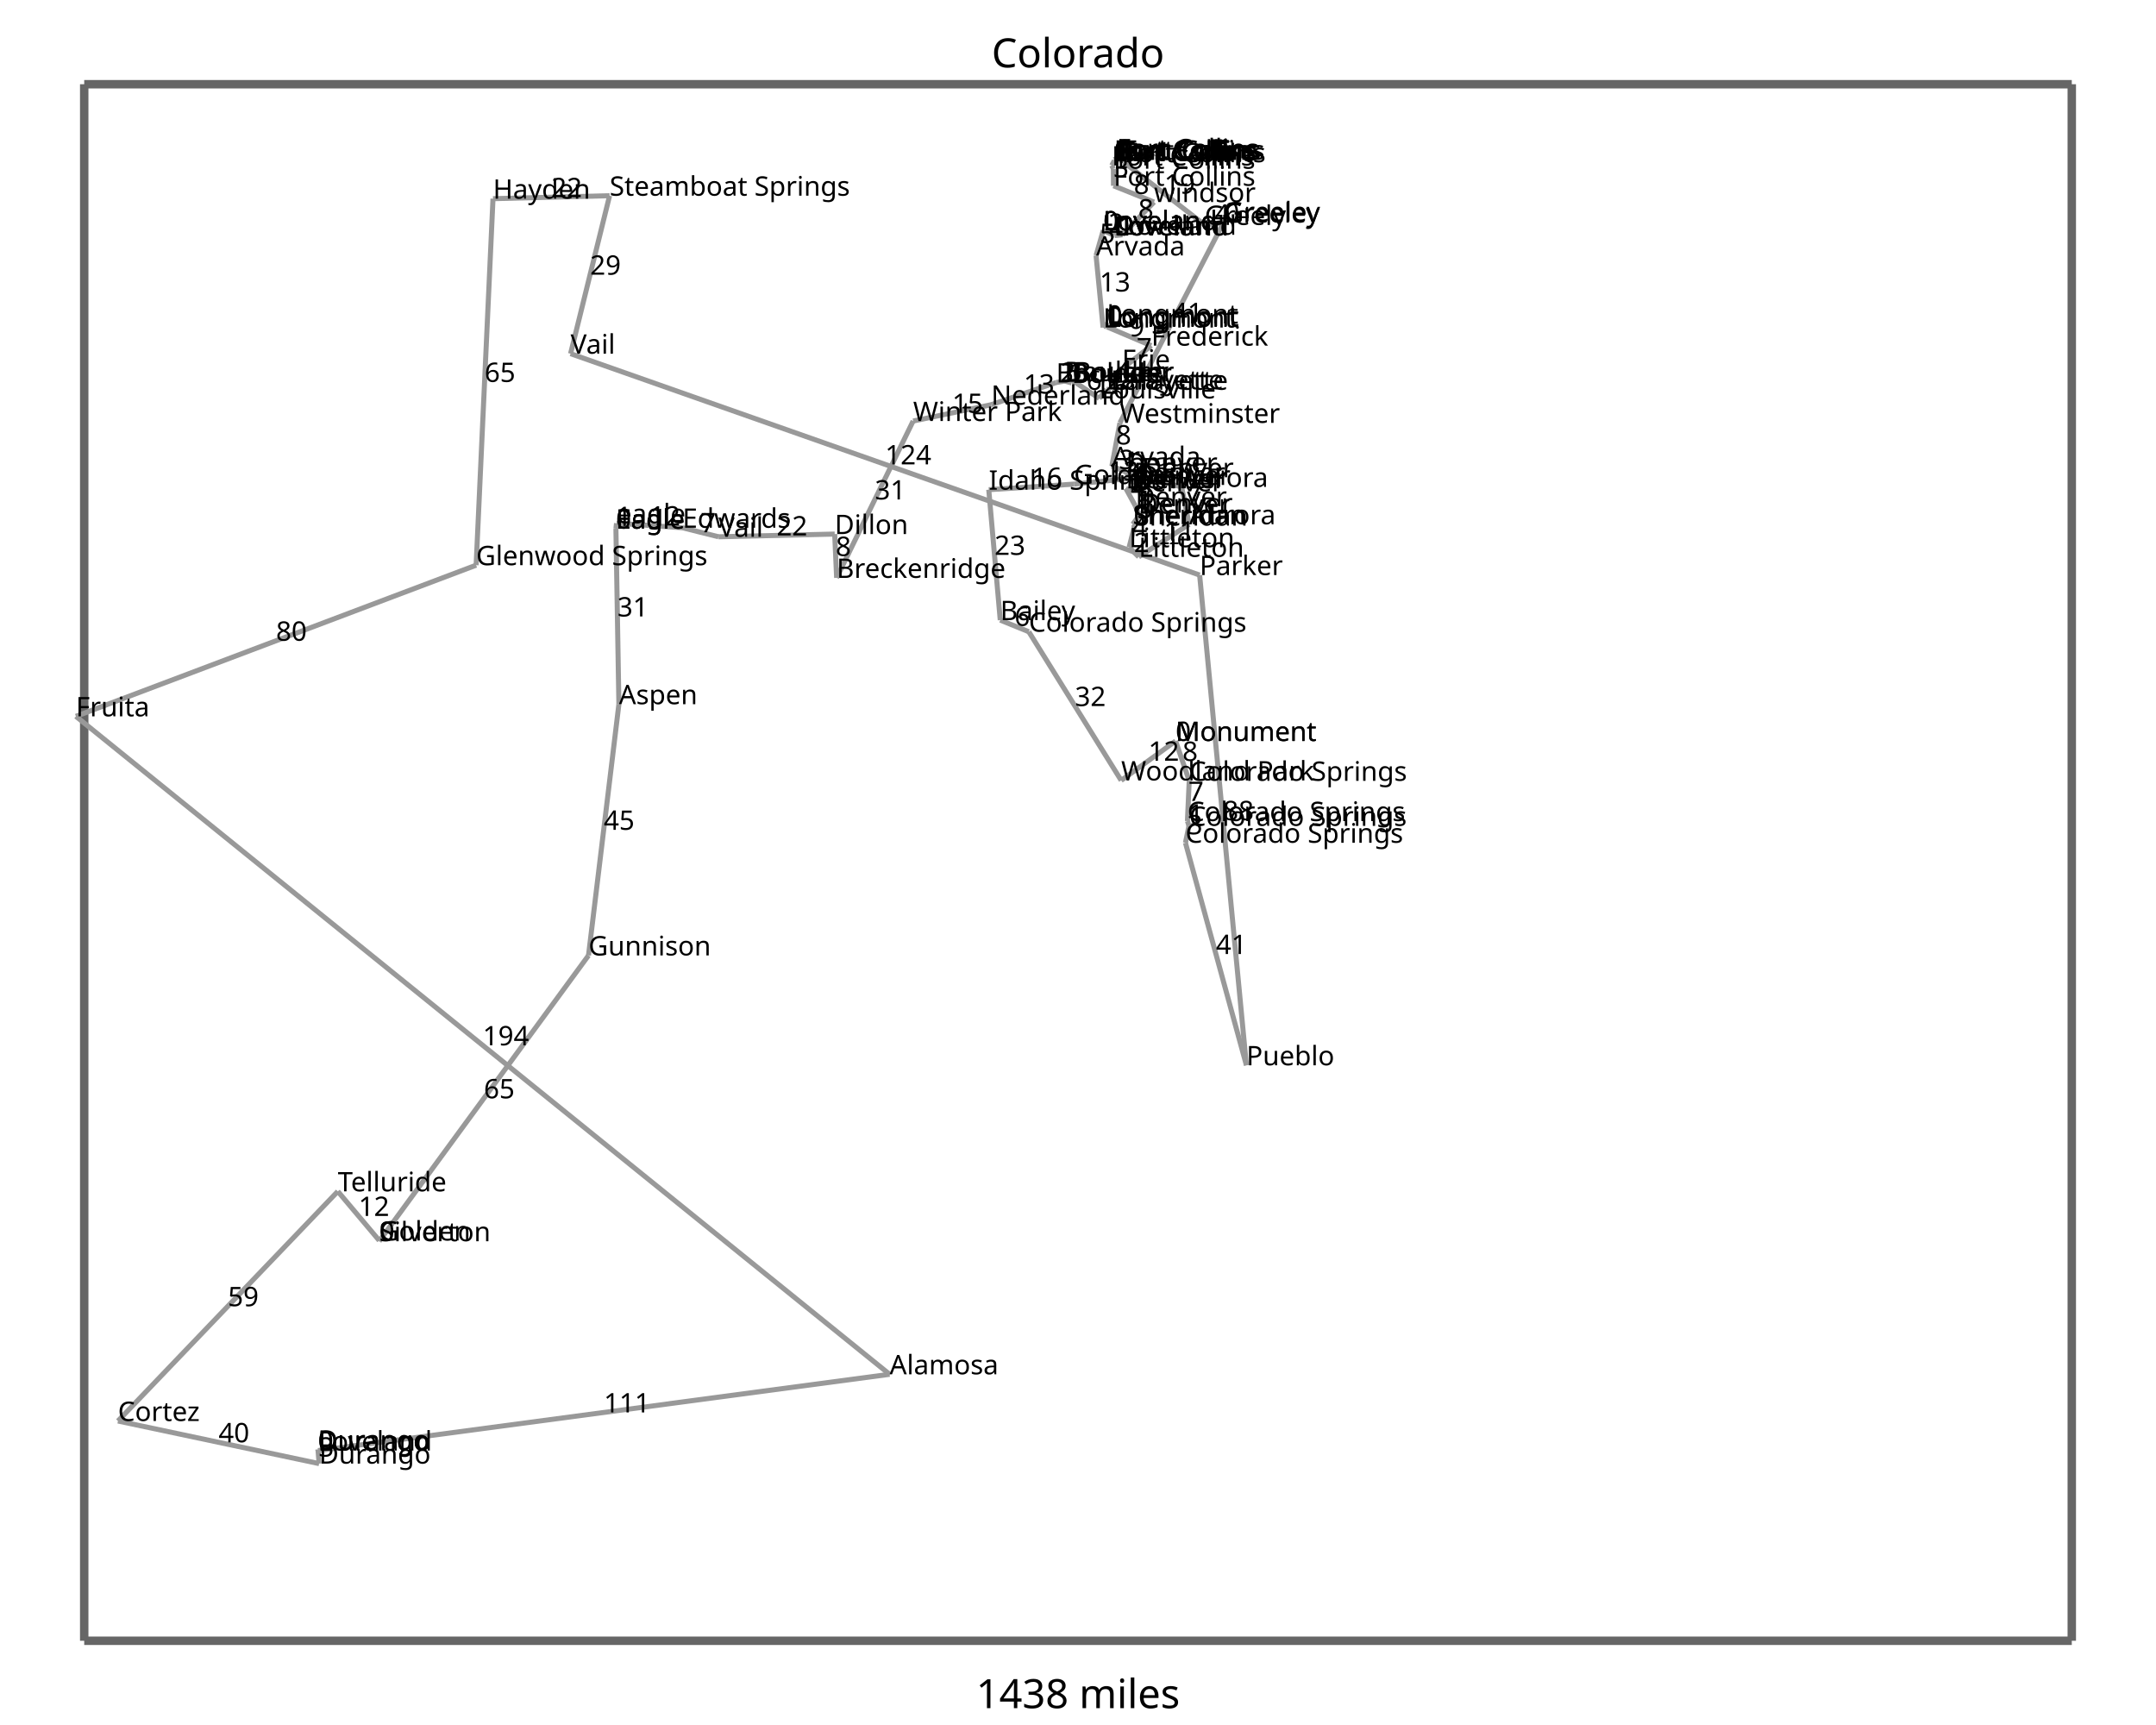
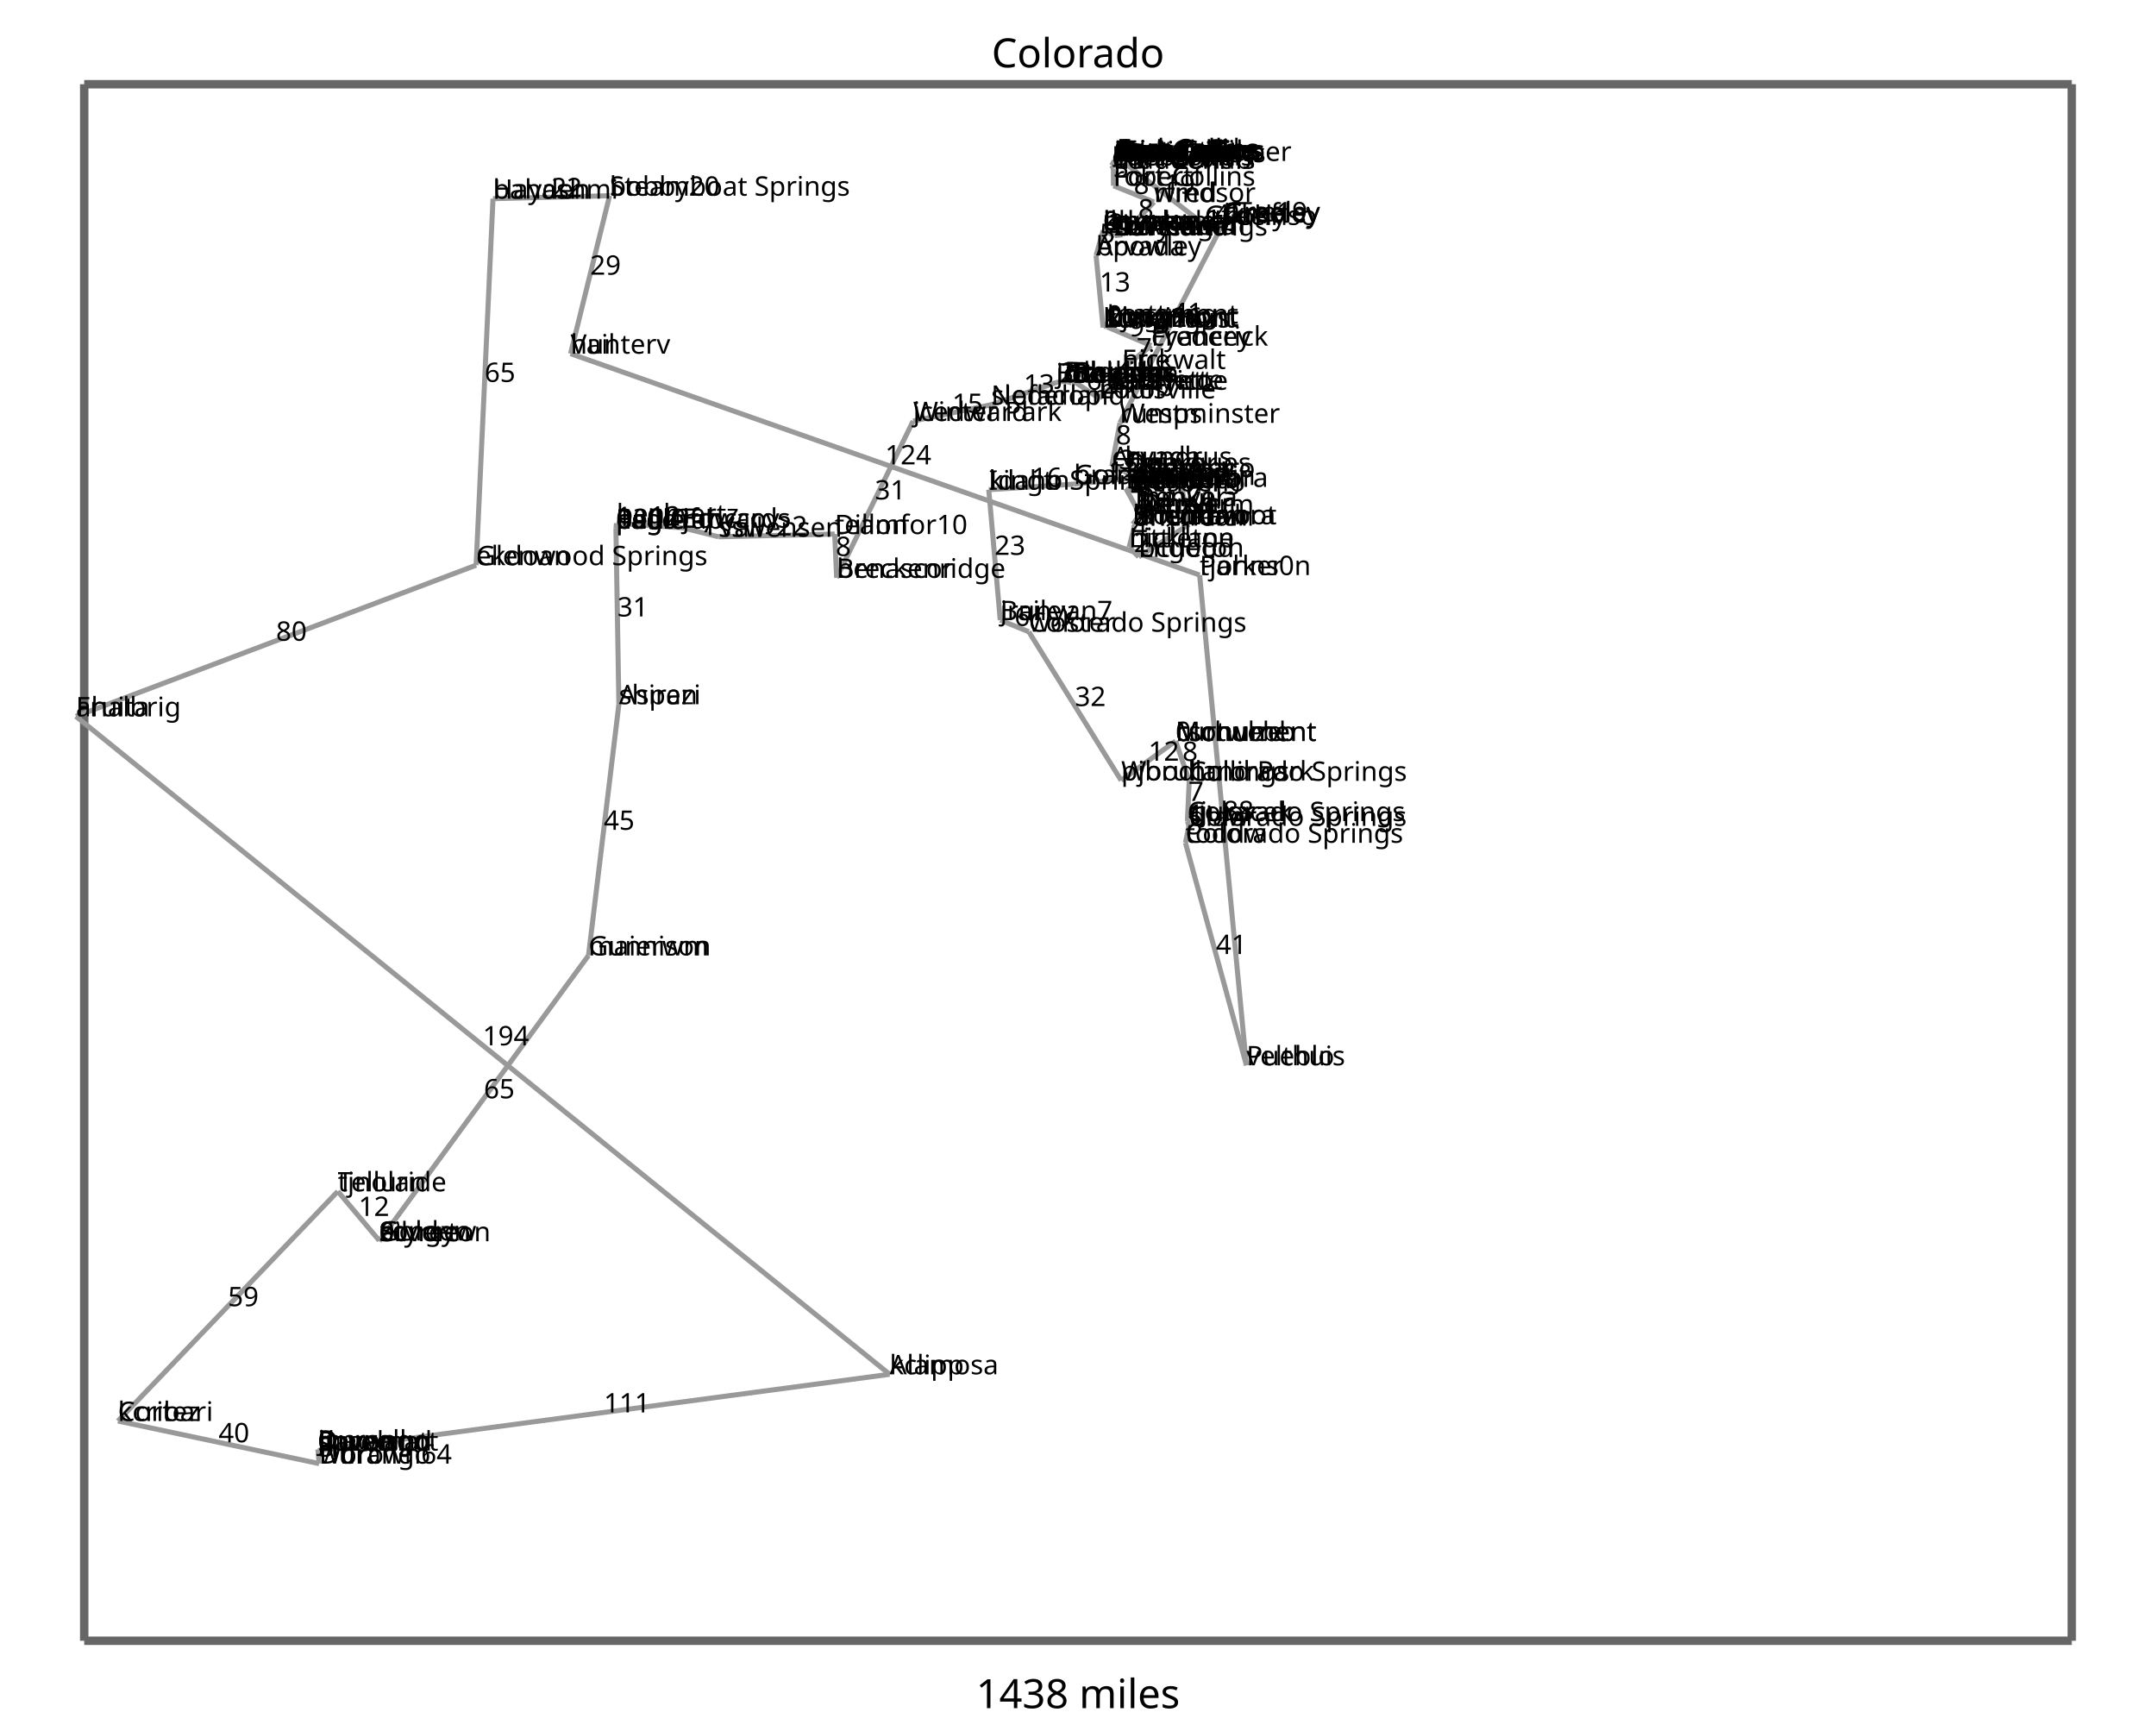
<svg xmlns="http://www.w3.org/2000/svg" width="1280" height="1024">
  <g>
    <line id="north" y2="50" x2="1230" y1="50" x1="50" stroke-width="5" stroke="#666666" />
    <line id="east" y2="974" x2="1230" y1="50" x1="1230" stroke-width="5" stroke="#666666" />
    <line id="south" y2="974" x2="50" y1="974" x1="1230" stroke-width="5" stroke="#666666" />
    <line id="west" y2="50" x2="50" y1="974" x1="50" stroke-width="5" stroke="#666666" />
  </g>
  <g>
    <text text-anchor="middle" font-family="Sans-serif" font-size="24" id="state" y="40" x="640">Colorado</text>
    <text text-anchor="middle" font-family="Sans-serif" font-size="24" id="distance" y="1014" x="640">1438 miles</text>
  </g>
  <g>
    <line id="leg0" y2="861.09" x2="188.8" y1="861.087" x1="188.808" stroke-width="3" stroke="#999999" />
    <line id="leg1" y2="860.506" x2="188.784" y1="861.09" x1="188.8" stroke-width="3" stroke="#999999" />
    <line id="leg2" y2="868.837" x2="189.449" y1="860.506" x1="188.784" stroke-width="3" stroke="#999999" />
    <line id="leg3" y2="843.541" x2="70.029" y1="868.837" x1="189.449" stroke-width="3" stroke="#999999" />
    <line id="leg4" y2="707.217" x2="200.558" y1="843.541" x1="70.029" stroke-width="3" stroke="#999999" />
    <line id="leg5" y2="736.402" x2="225.149" y1="707.217" x1="200.558" stroke-width="3" stroke="#999999" />
    <line id="leg6" y2="736.832" x2="225.125" y1="736.402" x1="225.149" stroke-width="3" stroke="#999999" />
    <line id="leg7" y2="567.163" x2="349.397" y1="736.832" x1="225.125" stroke-width="3" stroke="#999999" />
    <line id="leg8" y2="418.034" x2="367.432" y1="567.163" x1="349.397" stroke-width="3" stroke="#999999" />
    <line id="leg9" y2="313.853" x2="365.665" y1="418.034" x1="367.432" stroke-width="3" stroke="#999999" />
    <line id="leg10" y2="313.846" x2="365.669" y1="313.853" x1="365.665" stroke-width="3" stroke="#999999" />
    <line id="leg11" y2="310.615" x2="366.023" y1="313.846" x1="365.669" stroke-width="3" stroke="#999999" />
    <line id="leg12" y2="313.291" x2="405.205" y1="310.615" x1="366.023" stroke-width="3" stroke="#999999" />
    <line id="leg13" y2="318.641" x2="426.553" y1="313.291" x1="405.205" stroke-width="3" stroke="#999999" />
    <line id="leg14" y2="317.037" x2="495.55" y1="318.641" x1="426.553" stroke-width="3" stroke="#999999" />
    <line id="leg15" y2="343.041" x2="496.705" y1="317.037" x1="495.55" stroke-width="3" stroke="#999999" />
    <line id="leg16" y2="249.936" x2="542.121" y1="343.041" x1="496.705" stroke-width="3" stroke="#999999" />
    <line id="leg17" y2="240.246" x2="588.464" y1="249.936" x1="542.121" stroke-width="3" stroke="#999999" />
    <line id="leg18" y2="227.07" x2="627.006" y1="240.246" x1="588.464" stroke-width="3" stroke="#999999" />
    <line id="leg19" y2="226.203" x2="631.962" y1="227.07" x1="627.006" stroke-width="3" stroke="#999999" />
    <line id="leg20" y2="227.285" x2="636.198" y1="226.203" x1="631.962" stroke-width="3" stroke="#999999" />
    <line id="leg21" y2="226.343" x2="637.508" y1="227.285" x1="636.198" stroke-width="3" stroke="#999999" />
    <line id="leg22" y2="236.521" x2="652.591" y1="226.343" x1="637.508" stroke-width="3" stroke="#999999" />
    <line id="leg23" y2="231.074" x2="656.839" y1="236.521" x1="652.591" stroke-width="3" stroke="#999999" />
    <line id="leg24" y2="231.387" x2="659.476" y1="231.074" x1="656.839" stroke-width="3" stroke="#999999" />
    <line id="leg25" y2="219.018" x2="666.093" y1="231.387" x1="659.476" stroke-width="3" stroke="#999999" />
    <line id="leg26" y2="205.186" x2="683.49" y1="219.018" x1="666.093" stroke-width="3" stroke="#999999" />
    <line id="leg27" y2="194.059" x2="657.232" y1="205.186" x1="683.49" stroke-width="3" stroke="#999999" />
    <line id="leg28" y2="193.456" x2="657.391" y1="194.059" x1="657.232" stroke-width="3" stroke="#999999" />
    <line id="leg29" y2="192" x2="657.077" y1="193.456" x1="657.391" stroke-width="3" stroke="#999999" />
    <line id="leg30" y2="194.438" x2="654.9" y1="192" x1="657.077" stroke-width="3" stroke="#999999" />
    <line id="leg31" y2="151.662" x2="650.723" y1="194.438" x1="654.9" stroke-width="3" stroke="#999999" />
    <line id="leg32" y2="136.758" x2="654.989" y1="151.662" x1="650.723" stroke-width="3" stroke="#999999" />
    <line id="leg33" y2="136.752" x2="654.994" y1="136.758" x1="654.989" stroke-width="3" stroke="#999999" />
    <line id="leg34" y2="136.752" x2="654.994" y1="136.752" x1="654.994" stroke-width="3" stroke="#999999" />
    <line id="leg35" y2="139.691" x2="661.245" y1="136.752" x1="654.994" stroke-width="3" stroke="#999999" />
    <line id="leg36" y2="139.845" x2="661.802" y1="139.691" x1="661.245" stroke-width="3" stroke="#999999" />
    <line id="leg37" y2="139.371" x2="666.37" y1="139.845" x1="661.802" stroke-width="3" stroke="#999999" />
    <line id="leg38" y2="119.961" x2="685.14" y1="139.371" x1="666.37" stroke-width="3" stroke="#999999" />
    <line id="leg39" y2="110.277" x2="661.072" y1="119.961" x1="685.14" stroke-width="3" stroke="#999999" />
    <line id="leg40" y2="100.151" x2="661.025" y1="110.277" x1="661.072" stroke-width="3" stroke="#999999" />
    <line id="leg41" y2="98.212" x2="660.019" y1="100.151" x1="661.025" stroke-width="3" stroke="#999999" />
    <line id="leg42" y2="95.549" x2="661.496" y1="98.212" x1="660.019" stroke-width="3" stroke="#999999" />
    <line id="leg43" y2="95.565" x2="661.525" y1="95.549" x1="661.496" stroke-width="3" stroke="#999999" />
    <line id="leg44" y2="95.311" x2="661.525" y1="95.565" x1="661.525" stroke-width="3" stroke="#999999" />
    <line id="leg45" y2="94.736" x2="661.395" y1="95.311" x1="661.525" stroke-width="3" stroke="#999999" />
    <line id="leg46" y2="93.921" x2="663.013" y1="94.736" x1="661.395" stroke-width="3" stroke="#999999" />
    <line id="leg47" y2="94.867" x2="663.628" y1="93.921" x1="663.013" stroke-width="3" stroke="#999999" />
    <line id="leg48" y2="94.89" x2="664.421" y1="94.867" x1="663.628" stroke-width="3" stroke="#999999" />
    <line id="leg49" y2="94.792" x2="666.595" y1="94.89" x1="664.421" stroke-width="3" stroke="#999999" />
    <line id="leg50" y2="96.306" x2="667.196" y1="94.792" x1="666.595" stroke-width="3" stroke="#999999" />
    <line id="leg51" y2="133.518" x2="715.215" y1="96.306" x1="667.196" stroke-width="3" stroke="#999999" />
    <line id="leg52" y2="132.106" x2="726.456" y1="133.518" x1="715.215" stroke-width="3" stroke="#999999" />
    <line id="leg53" y2="131.349" x2="726.796" y1="132.106" x1="726.456" stroke-width="3" stroke="#999999" />
    <line id="leg54" y2="251.024" x2="664.87" y1="131.349" x1="726.796" stroke-width="3" stroke="#999999" />
    <line id="leg55" y2="276.668" x2="660.11" y1="251.024" x1="664.87" stroke-width="3" stroke="#999999" />
    <line id="leg56" y2="280.229" x2="668.503" y1="276.668" x1="660.11" stroke-width="3" stroke="#999999" />
    <line id="leg57" y2="286.115" x2="673.149" y1="280.229" x1="668.503" stroke-width="3" stroke="#999999" />
    <line id="leg58" y2="287.877" x2="676.228" y1="286.115" x1="673.149" stroke-width="3" stroke="#999999" />
    <line id="leg59" y2="289.85" x2="673.309" y1="287.877" x1="676.228" stroke-width="3" stroke="#999999" />
    <line id="leg60" y2="291.673" x2="671.718" y1="289.85" x1="673.309" stroke-width="3" stroke="#999999" />
    <line id="leg61" y2="289.901" x2="668.373" y1="291.673" x1="671.718" stroke-width="3" stroke="#999999" />
    <line id="leg62" y2="300.406" x2="674.083" y1="289.901" x1="668.373" stroke-width="3" stroke="#999999" />
    <line id="leg63" y2="304.966" x2="675.837" y1="300.406" x1="674.083" stroke-width="3" stroke="#999999" />
    <line id="leg64" y2="304.33" x2="677.531" y1="304.966" x1="675.837" stroke-width="3" stroke="#999999" />
    <line id="leg65" y2="311.18" x2="672.516" y1="304.33" x1="677.531" stroke-width="3" stroke="#999999" />
    <line id="leg66" y2="312.012" x2="673.611" y1="311.18" x1="672.516" stroke-width="3" stroke="#999999" />
    <line id="leg67" y2="324.855" x2="670.358" y1="312.012" x1="673.611" stroke-width="3" stroke="#999999" />
    <line id="leg68" y2="330.567" x2="676.037" y1="324.855" x1="670.358" stroke-width="3" stroke="#999999" />
    <line id="leg69" y2="311.226" x2="705.994" y1="330.567" x1="676.037" stroke-width="3" stroke="#999999" />
    <line id="leg70" y2="289.053" x2="701.529" y1="311.226" x1="705.994" stroke-width="3" stroke="#999999" />
    <line id="leg71" y2="283.317" x2="678.134" y1="289.053" x1="701.529" stroke-width="3" stroke="#999999" />
    <line id="leg72" y2="287.378" x2="637.586" y1="283.317" x1="678.134" stroke-width="3" stroke="#999999" />
    <line id="leg73" y2="290.687" x2="587.022" y1="287.378" x1="637.586" stroke-width="3" stroke="#999999" />
    <line id="leg74" y2="368.106" x2="593.839" y1="290.687" x1="587.022" stroke-width="3" stroke="#999999" />
    <line id="leg75" y2="375.009" x2="610.786" y1="368.106" x1="593.839" stroke-width="3" stroke="#999999" />
    <line id="leg76" y2="463.278" x2="665.633" y1="375.009" x1="610.786" stroke-width="3" stroke="#999999" />
    <line id="leg77" y2="439.885" x2="697.938" y1="463.278" x1="665.633" stroke-width="3" stroke="#999999" />
    <line id="leg78" y2="439.862" x2="697.953" y1="439.885" x1="697.938" stroke-width="3" stroke="#999999" />
    <line id="leg79" y2="463.516" x2="706.031" y1="439.862" x1="697.953" stroke-width="3" stroke="#999999" />
    <line id="leg80" y2="487.401" x2="704.967" y1="463.516" x1="706.031" stroke-width="3" stroke="#999999" />
    <line id="leg81" y2="490.253" x2="705.897" y1="487.401" x1="704.967" stroke-width="3" stroke="#999999" />
    <line id="leg82" y2="500.285" x2="703.787" y1="490.253" x1="705.897" stroke-width="3" stroke="#999999" />
    <line id="leg83" y2="632.388" x2="739.988" y1="500.285" x1="703.787" stroke-width="3" stroke="#999999" />
    <line id="leg84" y2="341.375" x2="712.214" y1="632.388" x1="739.988" stroke-width="3" stroke="#999999" />
    <line id="leg85" y2="209.952" x2="338.742" y1="341.375" x1="712.214" stroke-width="3" stroke="#999999" />
    <line id="leg86" y2="116.171" x2="361.913" y1="209.952" x1="338.742" stroke-width="3" stroke="#999999" />
    <line id="leg87" y2="117.942" x2="292.693" y1="116.171" x1="361.913" stroke-width="3" stroke="#999999" />
    <line id="leg88" y2="335.506" x2="282.679" y1="117.942" x1="292.693" stroke-width="3" stroke="#999999" />
    <line id="leg89" y2="425.233" x2="45.063" y1="335.506" x1="282.679" stroke-width="3" stroke="#999999" />
    <line id="leg90" y2="815.821" x2="528.158" y1="425.233" x1="45.063" stroke-width="3" stroke="#999999" />
    <line id="leg91" y2="861.087" x2="188.808" y1="815.821" x1="528.158" stroke-width="3" stroke="#999999" />
  </g>
  <g>
    <text font-family="Sans-serif" font-size="16" id="id0" y="861.087" x="188.808">Durango</text>
    <text font-family="Sans-serif" font-size="16" id="id1" y="861.09" x="188.8">Loveland</text>
    <text font-family="Sans-serif" font-size="16" id="id2" y="860.506" x="188.784">Durango</text>
    <text font-family="Sans-serif" font-size="16" id="id3" y="868.837" x="189.449">Durango</text>
    <text font-family="Sans-serif" font-size="16" id="id4" y="843.541" x="70.029">Cortez</text>
    <text font-family="Sans-serif" font-size="16" id="id5" y="707.217" x="200.558">Telluride</text>
    <text font-family="Sans-serif" font-size="16" id="id6" y="736.402" x="225.149">Golden</text>
    <text font-family="Sans-serif" font-size="16" id="id7" y="736.832" x="225.125">Silverton</text>
    <text font-family="Sans-serif" font-size="16" id="id8" y="567.163" x="349.397">Gunnison</text>
    <text font-family="Sans-serif" font-size="16" id="id9" y="418.034" x="367.432">Aspen</text>
    <text font-family="Sans-serif" font-size="16" id="id10" y="313.853" x="365.665">Eagle</text>
    <text font-family="Sans-serif" font-size="16" id="id11" y="313.846" x="365.669">Eagle</text>
    <text font-family="Sans-serif" font-size="16" id="id12" y="310.615" x="366.023">eagle</text>
    <text font-family="Sans-serif" font-size="16" id="id13" y="313.291" x="405.205">Edwards</text>
    <text font-family="Sans-serif" font-size="16" id="id14" y="318.641" x="426.553">Vail</text>
    <text font-family="Sans-serif" font-size="16" id="id15" y="317.037" x="495.55">Dillon</text>
    <text font-family="Sans-serif" font-size="16" id="id16" y="343.041" x="496.705">Breckenridge</text>
    <text font-family="Sans-serif" font-size="16" id="id17" y="249.936" x="542.121">Winter Park</text>
    <text font-family="Sans-serif" font-size="16" id="id18" y="240.246" x="588.464">Nederland</text>
    <text font-family="Sans-serif" font-size="16" id="id19" y="227.07" x="627.006">Boulder</text>
    <text font-family="Sans-serif" font-size="16" id="id20" y="226.203" x="631.962">Boulder</text>
    <text font-family="Sans-serif" font-size="16" id="id21" y="227.285" x="636.198">Boulder</text>
    <text font-family="Sans-serif" font-size="16" id="id22" y="226.343" x="637.508">Boulder</text>
    <text font-family="Sans-serif" font-size="16" id="id23" y="236.521" x="652.591">Louisville</text>
    <text font-family="Sans-serif" font-size="16" id="id24" y="231.074" x="656.839">Lafayette</text>
    <text font-family="Sans-serif" font-size="16" id="id25" y="231.387" x="659.476">Lafayette</text>
    <text font-family="Sans-serif" font-size="16" id="id26" y="219.018" x="666.093">Erie</text>
    <text font-family="Sans-serif" font-size="16" id="id27" y="205.186" x="683.49">Frederick</text>
    <text font-family="Sans-serif" font-size="16" id="id28" y="194.059" x="657.232">Longmont</text>
    <text font-family="Sans-serif" font-size="16" id="id29" y="193.456" x="657.391">Longmont</text>
    <text font-family="Sans-serif" font-size="16" id="id30" y="192" x="657.077">Longmont</text>
    <text font-family="Sans-serif" font-size="16" id="id31" y="194.438" x="654.9">Longmont</text>
    <text font-family="Sans-serif" font-size="16" id="id32" y="151.662" x="650.723">Arvada</text>
    <text font-family="Sans-serif" font-size="16" id="id33" y="136.758" x="654.989">Loveland</text>
    <text font-family="Sans-serif" font-size="16" id="id34" y="136.752" x="654.994">Loveland</text>
    <text font-family="Sans-serif" font-size="16" id="id35" y="136.752" x="654.994">Loveland</text>
    <text font-family="Sans-serif" font-size="16" id="id36" y="139.691" x="661.245">Loveland</text>
    <text font-family="Sans-serif" font-size="16" id="id37" y="139.845" x="661.802">Loveland</text>
    <text font-family="Sans-serif" font-size="16" id="id38" y="139.371" x="666.37">Loveland</text>
    <text font-family="Sans-serif" font-size="16" id="id39" y="119.961" x="685.14">windsor</text>
    <text font-family="Sans-serif" font-size="16" id="id40" y="110.277" x="661.072">Fort Collins</text>
    <text font-family="Sans-serif" font-size="16" id="id41" y="100.151" x="661.025">Fort Collins</text>
    <text font-family="Sans-serif" font-size="16" id="id42" y="98.212" x="660.019">Fort Collins</text>
    <text font-family="Sans-serif" font-size="16" id="id43" y="95.549" x="661.496">Fort Collins</text>
    <text font-family="Sans-serif" font-size="16" id="id44" y="95.565" x="661.525">Fort Collins</text>
    <text font-family="Sans-serif" font-size="16" id="id45" y="95.311" x="661.525">Fort Collins</text>
    <text font-family="Sans-serif" font-size="16" id="id46" y="94.736" x="661.395">Fort Collins</text>
    <text font-family="Sans-serif" font-size="16" id="id47" y="93.921" x="663.013">Fort Collins</text>
    <text font-family="Sans-serif" font-size="16" id="id48" y="94.867" x="663.628">Fort Collins</text>
    <text font-family="Sans-serif" font-size="16" id="id49" y="94.89" x="664.421">Fort Collins</text>
    <text font-family="Sans-serif" font-size="16" id="id50" y="94.792" x="666.595">Fort Collins</text>
    <text font-family="Sans-serif" font-size="16" id="id51" y="96.306" x="667.196">Fort Collins</text>
    <text font-family="Sans-serif" font-size="16" id="id52" y="133.518" x="715.215">Greely</text>
    <text font-family="Sans-serif" font-size="16" id="id53" y="132.106" x="726.456">Greeley</text>
    <text font-family="Sans-serif" font-size="16" id="id54" y="131.349" x="726.796">Greeley</text>
    <text font-family="Sans-serif" font-size="16" id="id55" y="251.024" x="664.87">Westminster</text>
    <text font-family="Sans-serif" font-size="16" id="id56" y="276.668" x="660.11">Arvada</text>
    <text font-family="Sans-serif" font-size="16" id="id57" y="280.229" x="668.503">Denver</text>
    <text font-family="Sans-serif" font-size="16" id="id58" y="286.115" x="673.149">Denver</text>
    <text font-family="Sans-serif" font-size="16" id="id59" y="287.877" x="676.228">Denver</text>
    <text font-family="Sans-serif" font-size="16" id="id60" y="289.85" x="673.309">Denver</text>
    <text font-family="Sans-serif" font-size="16" id="id61" y="291.673" x="671.718">Denver</text>
    <text font-family="Sans-serif" font-size="16" id="id62" y="289.901" x="668.373">Denver</text>
    <text font-family="Sans-serif" font-size="16" id="id63" y="300.406" x="674.083">Denver</text>
    <text font-family="Sans-serif" font-size="16" id="id64" y="304.966" x="675.837">Denver</text>
    <text font-family="Sans-serif" font-size="16" id="id65" y="304.33" x="677.531">Denver</text>
    <text font-family="Sans-serif" font-size="16" id="id66" y="311.18" x="672.516">Sheridan</text>
    <text font-family="Sans-serif" font-size="16" id="id67" y="312.012" x="673.611">Sheridan</text>
    <text font-family="Sans-serif" font-size="16" id="id68" y="324.855" x="670.358">Littleton</text>
    <text font-family="Sans-serif" font-size="16" id="id69" y="330.567" x="676.037">Littleton</text>
    <text font-family="Sans-serif" font-size="16" id="id70" y="311.226" x="705.994">Aurora</text>
    <text font-family="Sans-serif" font-size="16" id="id71" y="289.053" x="701.529">Aurora</text>
    <text font-family="Sans-serif" font-size="16" id="id72" y="283.317" x="678.134">Denver</text>
    <text font-family="Sans-serif" font-size="16" id="id73" y="287.378" x="637.586">Golden</text>
    <text font-family="Sans-serif" font-size="16" id="id74" y="290.687" x="587.022">Idaho Springs</text>
    <text font-family="Sans-serif" font-size="16" id="id75" y="368.106" x="593.839">Bailey</text>
    <text font-family="Sans-serif" font-size="16" id="id76" y="375.009" x="610.786">Colorado Springs</text>
    <text font-family="Sans-serif" font-size="16" id="id77" y="463.278" x="665.633">Woodland Park</text>
    <text font-family="Sans-serif" font-size="16" id="id78" y="439.885" x="697.938">Monument</text>
    <text font-family="Sans-serif" font-size="16" id="id79" y="439.862" x="697.953">Monument</text>
    <text font-family="Sans-serif" font-size="16" id="id80" y="463.516" x="706.031">Colorado Springs</text>
    <text font-family="Sans-serif" font-size="16" id="id81" y="487.401" x="704.967">Colorado Springs</text>
    <text font-family="Sans-serif" font-size="16" id="id82" y="490.253" x="705.897">Colorado Springs</text>
    <text font-family="Sans-serif" font-size="16" id="id83" y="500.285" x="703.787">Colorado Springs</text>
    <text font-family="Sans-serif" font-size="16" id="id84" y="632.388" x="739.988">Pueblo</text>
    <text font-family="Sans-serif" font-size="16" id="id85" y="341.375" x="712.214">Parker</text>
    <text font-family="Sans-serif" font-size="16" id="id86" y="209.952" x="338.742">Vail</text>
    <text font-family="Sans-serif" font-size="16" id="id87" y="116.171" x="361.913">Steamboat Springs</text>
    <text font-family="Sans-serif" font-size="16" id="id88" y="117.942" x="292.693">Hayden</text>
    <text font-family="Sans-serif" font-size="16" id="id89" y="335.506" x="282.679">Glenwood Springs</text>
    <text font-family="Sans-serif" font-size="16" id="id90" y="425.233" x="45.063">Fruita</text>
    <text font-family="Sans-serif" font-size="16" id="id91" y="815.821" x="528.158">Alamosa</text>
  </g>
  <g>
+     <text font-family="Sans-serif" font-size="16" id="id0" y="861.087" x="188.808">davematt</text>
+     <text font-family="Sans-serif" font-size="16" id="id1" y="861.09" x="188.8">spceo</text>
+     <text font-family="Sans-serif" font-size="16" id="id2" y="860.506" x="188.784">jnewell</text>
+     <text font-family="Sans-serif" font-size="16" id="id3" y="868.837" x="189.449">wbrown64</text>
+     <text font-family="Sans-serif" font-size="16" id="id4" y="843.541" x="70.029">kcribari</text>
+     <text font-family="Sans-serif" font-size="16" id="id5" y="707.217" x="200.558">tjnolan</text>
+     <text font-family="Sans-serif" font-size="16" id="id6" y="736.402" x="225.149">zongyw</text>
+     <text font-family="Sans-serif" font-size="16" id="id7" y="736.832" x="225.125">etyree</text>
+     <text font-family="Sans-serif" font-size="16" id="id8" y="567.163" x="349.397">maierwm</text>
+     <text font-family="Sans-serif" font-size="16" id="id9" y="418.034" x="367.432">shirazi</text>
+     <text font-family="Sans-serif" font-size="16" id="id10" y="313.853" x="365.665">pello</text>
+     <text font-family="Sans-serif" font-size="16" id="id11" y="313.846" x="365.669">paultrap</text>
+     <text font-family="Sans-serif" font-size="16" id="id12" y="310.615" x="366.023">benmertz</text>
+     <text font-family="Sans-serif" font-size="16" id="id13" y="313.291" x="405.205">jfmccoy</text>
+     <text font-family="Sans-serif" font-size="16" id="id14" y="318.641" x="426.553">sswensen</text>
+     <text font-family="Sans-serif" font-size="16" id="id15" y="317.037" x="495.55">teamfor10</text>
+     <text font-family="Sans-serif" font-size="16" id="id16" y="343.041" x="496.705">benascor</text>
+     <text font-family="Sans-serif" font-size="16" id="id17" y="249.936" x="542.121">jcedward</text>
+     <text font-family="Sans-serif" font-size="16" id="id18" y="240.246" x="588.464">slofadop</text>
+     <text font-family="Sans-serif" font-size="16" id="id19" y="227.07" x="627.006">jdcao</text>
+     <text font-family="Sans-serif" font-size="16" id="id20" y="226.203" x="631.962">mblaisus</text>
+     <text font-family="Sans-serif" font-size="16" id="id21" y="227.285" x="636.198">ctcochra</text>
+     <text font-family="Sans-serif" font-size="16" id="id22" y="226.343" x="637.508">dlennox</text>
+     <text font-family="Sans-serif" font-size="16" id="id23" y="236.521" x="652.591">mkor</text>
+     <text font-family="Sans-serif" font-size="16" id="id24" y="231.074" x="656.839">cokin</text>
+     <text font-family="Sans-serif" font-size="16" id="id25" y="231.387" x="659.476">skorrico</text>
+     <text font-family="Sans-serif" font-size="16" id="id26" y="219.018" x="666.093">nickwalt</text>
+     <text font-family="Sans-serif" font-size="16" id="id27" y="205.186" x="683.49">cyancey</text>
+     <text font-family="Sans-serif" font-size="16" id="id28" y="194.059" x="657.232">xiwei26</text>
+     <text font-family="Sans-serif" font-size="16" id="id29" y="193.456" x="657.391">xjagz</text>
+     <text font-family="Sans-serif" font-size="16" id="id30" y="192" x="657.077">mattring</text>
+     <text font-family="Sans-serif" font-size="16" id="id31" y="194.438" x="654.9">ktmangus</text>
+     <text font-family="Sans-serif" font-size="16" id="id32" y="151.662" x="650.723">bpowley</text>
+     <text font-family="Sans-serif" font-size="16" id="id33" y="136.758" x="654.989">kdmnance</text>
+     <text font-family="Sans-serif" font-size="16" id="id34" y="136.752" x="654.994">alansor</text>
+     <text font-family="Sans-serif" font-size="16" id="id35" y="136.752" x="654.994">jkerchal</text>
+     <text font-family="Sans-serif" font-size="16" id="id36" y="139.691" x="661.245">colly</text>
+     <text font-family="Sans-serif" font-size="16" id="id37" y="139.845" x="661.802">ALHennings</text>
+     <text font-family="Sans-serif" font-size="16" id="id38" y="139.371" x="666.37">bmhogan</text>
+     <text font-family="Sans-serif" font-size="16" id="id39" y="119.961" x="685.14">rfred</text>
+     <text font-family="Sans-serif" font-size="16" id="id40" y="110.277" x="661.072">robertf</text>
+     <text font-family="Sans-serif" font-size="16" id="id41" y="100.151" x="661.025">maddendb</text>
+     <text font-family="Sans-serif" font-size="16" id="id42" y="98.212" x="660.019">edebanva</text>
+     <text font-family="Sans-serif" font-size="16" id="id43" y="95.549" x="661.496">shc</text>
+     <text font-family="Sans-serif" font-size="16" id="id44" y="95.565" x="661.525">anthonysuper</text>
+     <text font-family="Sans-serif" font-size="16" id="id45" y="95.311" x="661.525">jzuniga7</text>
+     <text font-family="Sans-serif" font-size="16" id="id46" y="94.736" x="661.395">mjdunn</text>
+     <text font-family="Sans-serif" font-size="16" id="id47" y="93.921" x="663.013">zachgood</text>
+     <text font-family="Sans-serif" font-size="16" id="id48" y="94.867" x="663.628">jrmuzzy1</text>
+     <text font-family="Sans-serif" font-size="16" id="id49" y="94.89" x="664.421">mepsheeh</text>
+     <text font-family="Sans-serif" font-size="16" id="id50" y="94.792" x="666.595">bjarrett</text>
+     <text font-family="Sans-serif" font-size="16" id="id51" y="96.306" x="667.196">ajthomps</text>
+     <text font-family="Sans-serif" font-size="16" id="id52" y="133.518" x="715.215">gtjohnso</text>
+     <text font-family="Sans-serif" font-size="16" id="id53" y="132.106" x="726.456">jkraft</text>
+     <text font-family="Sans-serif" font-size="16" id="id54" y="131.349" x="726.796">cTre19</text>
+     <text font-family="Sans-serif" font-size="16" id="id55" y="251.024" x="664.87">rumps</text>
+     <text font-family="Sans-serif" font-size="16" id="id56" y="276.668" x="660.11">chundrus</text>
+     <text font-family="Sans-serif" font-size="16" id="id57" y="280.229" x="668.503">cmarques</text>
+     <text font-family="Sans-serif" font-size="16" id="id58" y="286.115" x="673.149">nfredrik</text>
+     <text font-family="Sans-serif" font-size="16" id="id59" y="287.877" x="676.228">noahcain</text>
+     <text font-family="Sans-serif" font-size="16" id="id60" y="289.85" x="673.309">Findawg</text>
+     <text font-family="Sans-serif" font-size="16" id="id61" y="291.673" x="671.718">wilsonno</text>
+     <text font-family="Sans-serif" font-size="16" id="id62" y="289.901" x="668.373">factored</text>
+     <text font-family="Sans-serif" font-size="16" id="id63" y="300.406" x="674.083">mmkala</text>
+     <text font-family="Sans-serif" font-size="16" id="id64" y="304.966" x="675.837">ashellum</text>
+     <text font-family="Sans-serif" font-size="16" id="id65" y="304.33" x="677.531">jimx</text>
+     <text font-family="Sans-serif" font-size="16" id="id66" y="311.18" x="672.516">lsouth</text>
+     <text font-family="Sans-serif" font-size="16" id="id67" y="312.012" x="673.611">amkreien</text>
+     <text font-family="Sans-serif" font-size="16" id="id68" y="324.855" x="670.358">nicklane</text>
+     <text font-family="Sans-serif" font-size="16" id="id69" y="330.567" x="676.037">bcgood</text>
+     <text font-family="Sans-serif" font-size="16" id="id70" y="311.226" x="705.994">devbot</text>
+     <text font-family="Sans-serif" font-size="16" id="id71" y="289.053" x="701.529">athai</text>
+     <text font-family="Sans-serif" font-size="16" id="id72" y="283.317" x="678.134">ctapparo</text>
+     <text font-family="Sans-serif" font-size="16" id="id73" y="287.378" x="637.586">brandtr</text>
+     <text font-family="Sans-serif" font-size="16" id="id74" y="290.687" x="587.022">kingtn</text>
+     <text font-family="Sans-serif" font-size="16" id="id75" y="368.106" x="593.839">jrunyan7</text>
+     <text font-family="Sans-serif" font-size="16" id="id76" y="375.009" x="610.786">woster</text>
+     <text font-family="Sans-serif" font-size="16" id="id77" y="463.278" x="665.633">pjbrunn</text>
+     <text font-family="Sans-serif" font-size="16" id="id78" y="439.885" x="697.938">curtwebb</text>
+     <text font-family="Sans-serif" font-size="16" id="id79" y="439.862" x="697.953">cschulze</text>
+     <text font-family="Sans-serif" font-size="16" id="id80" y="463.516" x="706.031">hullings</text>
+     <text font-family="Sans-serif" font-size="16" id="id81" y="487.401" x="704.967">cjuracek</text>
+     <text font-family="Sans-serif" font-size="16" id="id82" y="490.253" x="705.897">dlaw</text>
+     <text font-family="Sans-serif" font-size="16" id="id83" y="500.285" x="703.787">toddw</text>
+     <text font-family="Sans-serif" font-size="16" id="id84" y="632.388" x="739.988">velthuis</text>
+     <text font-family="Sans-serif" font-size="16" id="id85" y="341.375" x="712.214">tjohns0n</text>
+     <text font-family="Sans-serif" font-size="16" id="id86" y="209.952" x="338.742">hunterv</text>
+     <text font-family="Sans-serif" font-size="16" id="id87" y="116.171" x="361.913">bobby20</text>
+     <text font-family="Sans-serif" font-size="16" id="id88" y="117.942" x="292.693">bahashmi</text>
+     <text font-family="Sans-serif" font-size="16" id="id89" y="335.506" x="282.679">ekdoan</text>
+     <text font-family="Sans-serif" font-size="16" id="id90" y="425.233" x="45.063">ahalbrig</text>
+     <text font-family="Sans-serif" font-size="16" id="id91" y="815.821" x="528.158">kclipp</text>
+   </g>
+   <g>
    <text font-family="Sans-serif" font-size="16" id="leg0" y="861.088" x="188.804">0</text>
    <text font-family="Sans-serif" font-size="16" id="leg1" y="860.798" x="188.792">0</text>
    <text font-family="Sans-serif" font-size="16" id="leg2" y="864.672" x="189.116">3</text>
    <text font-family="Sans-serif" font-size="16" id="leg3" y="856.189" x="129.739">40</text>
    <text font-family="Sans-serif" font-size="16" id="leg4" y="775.379" x="135.293">59</text>
    <text font-family="Sans-serif" font-size="16" id="leg5" y="721.809" x="212.854">12</text>
    <text font-family="Sans-serif" font-size="16" id="leg6" y="736.617" x="225.137">0</text>
    <text font-family="Sans-serif" font-size="16" id="leg7" y="651.998" x="287.261">65</text>
    <text font-family="Sans-serif" font-size="16" id="leg8" y="492.598" x="358.415">45</text>
    <text font-family="Sans-serif" font-size="16" id="leg9" y="365.943" x="366.548">31</text>
    <text font-family="Sans-serif" font-size="16" id="leg10" y="313.849" x="365.667">0</text>
    <text font-family="Sans-serif" font-size="16" id="leg11" y="312.23" x="365.846">1</text>
    <text font-family="Sans-serif" font-size="16" id="leg12" y="311.953" x="385.614">12</text>
    <text font-family="Sans-serif" font-size="16" id="leg13" y="315.966" x="415.879">7</text>
    <text font-family="Sans-serif" font-size="16" id="leg14" y="317.839" x="461.051">22</text>
    <text font-family="Sans-serif" font-size="16" id="leg15" y="330.039" x="496.127">8</text>
    <text font-family="Sans-serif" font-size="16" id="leg16" y="296.489" x="519.413">31</text>
    <text font-family="Sans-serif" font-size="16" id="leg17" y="245.091" x="565.293">15</text>
    <text font-family="Sans-serif" font-size="16" id="leg18" y="233.658" x="607.735">13</text>
    <text font-family="Sans-serif" font-size="16" id="leg19" y="226.637" x="629.484">2</text>
    <text font-family="Sans-serif" font-size="16" id="leg20" y="226.744" x="634.08">1</text>
    <text font-family="Sans-serif" font-size="16" id="leg21" y="226.814" x="636.853">0</text>
    <text font-family="Sans-serif" font-size="16" id="leg22" y="231.432" x="645.049">6</text>
    <text font-family="Sans-serif" font-size="16" id="leg23" y="233.797" x="654.715">2</text>
    <text font-family="Sans-serif" font-size="16" id="leg24" y="231.23" x="658.157">1</text>
    <text font-family="Sans-serif" font-size="16" id="leg25" y="225.202" x="662.784">4</text>
    <text font-family="Sans-serif" font-size="16" id="leg26" y="212.102" x="674.791">7</text>
    <text font-family="Sans-serif" font-size="16" id="leg27" y="199.622" x="670.361">9</text>
    <text font-family="Sans-serif" font-size="16" id="leg28" y="193.758" x="657.312">0</text>
    <text font-family="Sans-serif" font-size="16" id="leg29" y="192.728" x="657.234">0</text>
    <text font-family="Sans-serif" font-size="16" id="leg30" y="193.219" x="655.989">1</text>
    <text font-family="Sans-serif" font-size="16" id="leg31" y="173.05" x="652.812">13</text>
    <text font-family="Sans-serif" font-size="16" id="leg32" y="144.21" x="652.856">5</text>
    <text font-family="Sans-serif" font-size="16" id="leg33" y="136.755" x="654.991">0</text>
    <text font-family="Sans-serif" font-size="16" id="leg34" y="136.752" x="654.994">0</text>
    <text font-family="Sans-serif" font-size="16" id="leg35" y="138.221" x="658.119">2</text>
    <text font-family="Sans-serif" font-size="16" id="leg36" y="139.768" x="661.523">0</text>
    <text font-family="Sans-serif" font-size="16" id="leg37" y="139.608" x="664.086">1</text>
    <text font-family="Sans-serif" font-size="16" id="leg38" y="129.666" x="675.755">8</text>
    <text font-family="Sans-serif" font-size="16" id="leg39" y="115.119" x="673.106">8</text>
    <text font-family="Sans-serif" font-size="16" id="leg40" y="105.214" x="661.048">3</text>
    <text font-family="Sans-serif" font-size="16" id="leg41" y="99.182" x="660.522">1</text>
    <text font-family="Sans-serif" font-size="16" id="leg42" y="96.88" x="660.758">1</text>
    <text font-family="Sans-serif" font-size="16" id="leg43" y="95.557" x="661.511">0</text>
    <text font-family="Sans-serif" font-size="16" id="leg44" y="95.438" x="661.525">0</text>
    <text font-family="Sans-serif" font-size="16" id="leg45" y="95.023" x="661.46">0</text>
    <text font-family="Sans-serif" font-size="16" id="leg46" y="94.328" x="662.204">1</text>
    <text font-family="Sans-serif" font-size="16" id="leg47" y="94.394" x="663.32">0</text>
    <text font-family="Sans-serif" font-size="16" id="leg48" y="94.878" x="664.024">0</text>
    <text font-family="Sans-serif" font-size="16" id="leg49" y="94.841" x="665.508">1</text>
    <text font-family="Sans-serif" font-size="16" id="leg50" y="95.549" x="666.895">0</text>
    <text font-family="Sans-serif" font-size="16" id="leg51" y="114.912" x="691.205">19</text>
    <text font-family="Sans-serif" font-size="16" id="leg52" y="132.812" x="720.836">4</text>
    <text font-family="Sans-serif" font-size="16" id="leg53" y="131.727" x="726.626">0</text>
    <text font-family="Sans-serif" font-size="16" id="leg54" y="191.187" x="695.833">41</text>
    <text font-family="Sans-serif" font-size="16" id="leg55" y="263.846" x="662.49">8</text>
    <text font-family="Sans-serif" font-size="16" id="leg56" y="278.448" x="664.307">3</text>
    <text font-family="Sans-serif" font-size="16" id="leg57" y="283.172" x="670.826">2</text>
    <text font-family="Sans-serif" font-size="16" id="leg58" y="286.996" x="674.688">1</text>
    <text font-family="Sans-serif" font-size="16" id="leg59" y="288.863" x="674.768">1</text>
    <text font-family="Sans-serif" font-size="16" id="leg60" y="290.761" x="672.513">1</text>
    <text font-family="Sans-serif" font-size="16" id="leg61" y="290.787" x="670.046">1</text>
    <text font-family="Sans-serif" font-size="16" id="leg62" y="295.153" x="671.228">4</text>
    <text font-family="Sans-serif" font-size="16" id="leg63" y="302.686" x="674.96">1</text>
    <text font-family="Sans-serif" font-size="16" id="leg64" y="304.648" x="676.684">1</text>
    <text font-family="Sans-serif" font-size="16" id="leg65" y="307.755" x="675.023">3</text>
    <text font-family="Sans-serif" font-size="16" id="leg66" y="311.596" x="673.064">0</text>
    <text font-family="Sans-serif" font-size="16" id="leg67" y="318.434" x="671.985">4</text>
    <text font-family="Sans-serif" font-size="16" id="leg68" y="327.711" x="673.197">2</text>
    <text font-family="Sans-serif" font-size="16" id="leg69" y="320.897" x="691.016">11</text>
    <text font-family="Sans-serif" font-size="16" id="leg70" y="300.14" x="703.761">7</text>
    <text font-family="Sans-serif" font-size="16" id="leg71" y="286.185" x="689.832">8</text>
    <text font-family="Sans-serif" font-size="16" id="leg72" y="285.348" x="657.86">13</text>
    <text font-family="Sans-serif" font-size="16" id="leg73" y="289.032" x="612.304">16</text>
    <text font-family="Sans-serif" font-size="16" id="leg74" y="329.396" x="590.431">23</text>
    <text font-family="Sans-serif" font-size="16" id="leg75" y="371.557" x="602.313">6</text>
    <text font-family="Sans-serif" font-size="16" id="leg76" y="419.143" x="638.21">32</text>
    <text font-family="Sans-serif" font-size="16" id="leg77" y="451.582" x="681.785">12</text>
    <text font-family="Sans-serif" font-size="16" id="leg78" y="439.874" x="697.946">0</text>
    <text font-family="Sans-serif" font-size="16" id="leg79" y="451.689" x="701.992">8</text>
    <text font-family="Sans-serif" font-size="16" id="leg80" y="475.459" x="705.499">7</text>
    <text font-family="Sans-serif" font-size="16" id="leg81" y="488.827" x="705.432">1</text>
    <text font-family="Sans-serif" font-size="16" id="leg82" y="495.269" x="704.842">3</text>
    <text font-family="Sans-serif" font-size="16" id="leg83" y="566.337" x="721.887">41</text>
    <text font-family="Sans-serif" font-size="16" id="leg84" y="486.881" x="726.101">88</text>
    <text font-family="Sans-serif" font-size="16" id="leg85" y="275.663" x="525.478">124</text>
    <text font-family="Sans-serif" font-size="16" id="leg86" y="163.061" x="350.328">29</text>
    <text font-family="Sans-serif" font-size="16" id="leg87" y="117.056" x="327.303">22</text>
    <text font-family="Sans-serif" font-size="16" id="leg88" y="226.724" x="287.686">65</text>
    <text font-family="Sans-serif" font-size="16" id="leg89" y="380.37" x="163.871">80</text>
    <text font-family="Sans-serif" font-size="16" id="leg90" y="620.527" x="286.61">194</text>
    <text font-family="Sans-serif" font-size="16" id="leg91" y="838.454" x="358.483">111</text>
  </g>
</svg>
